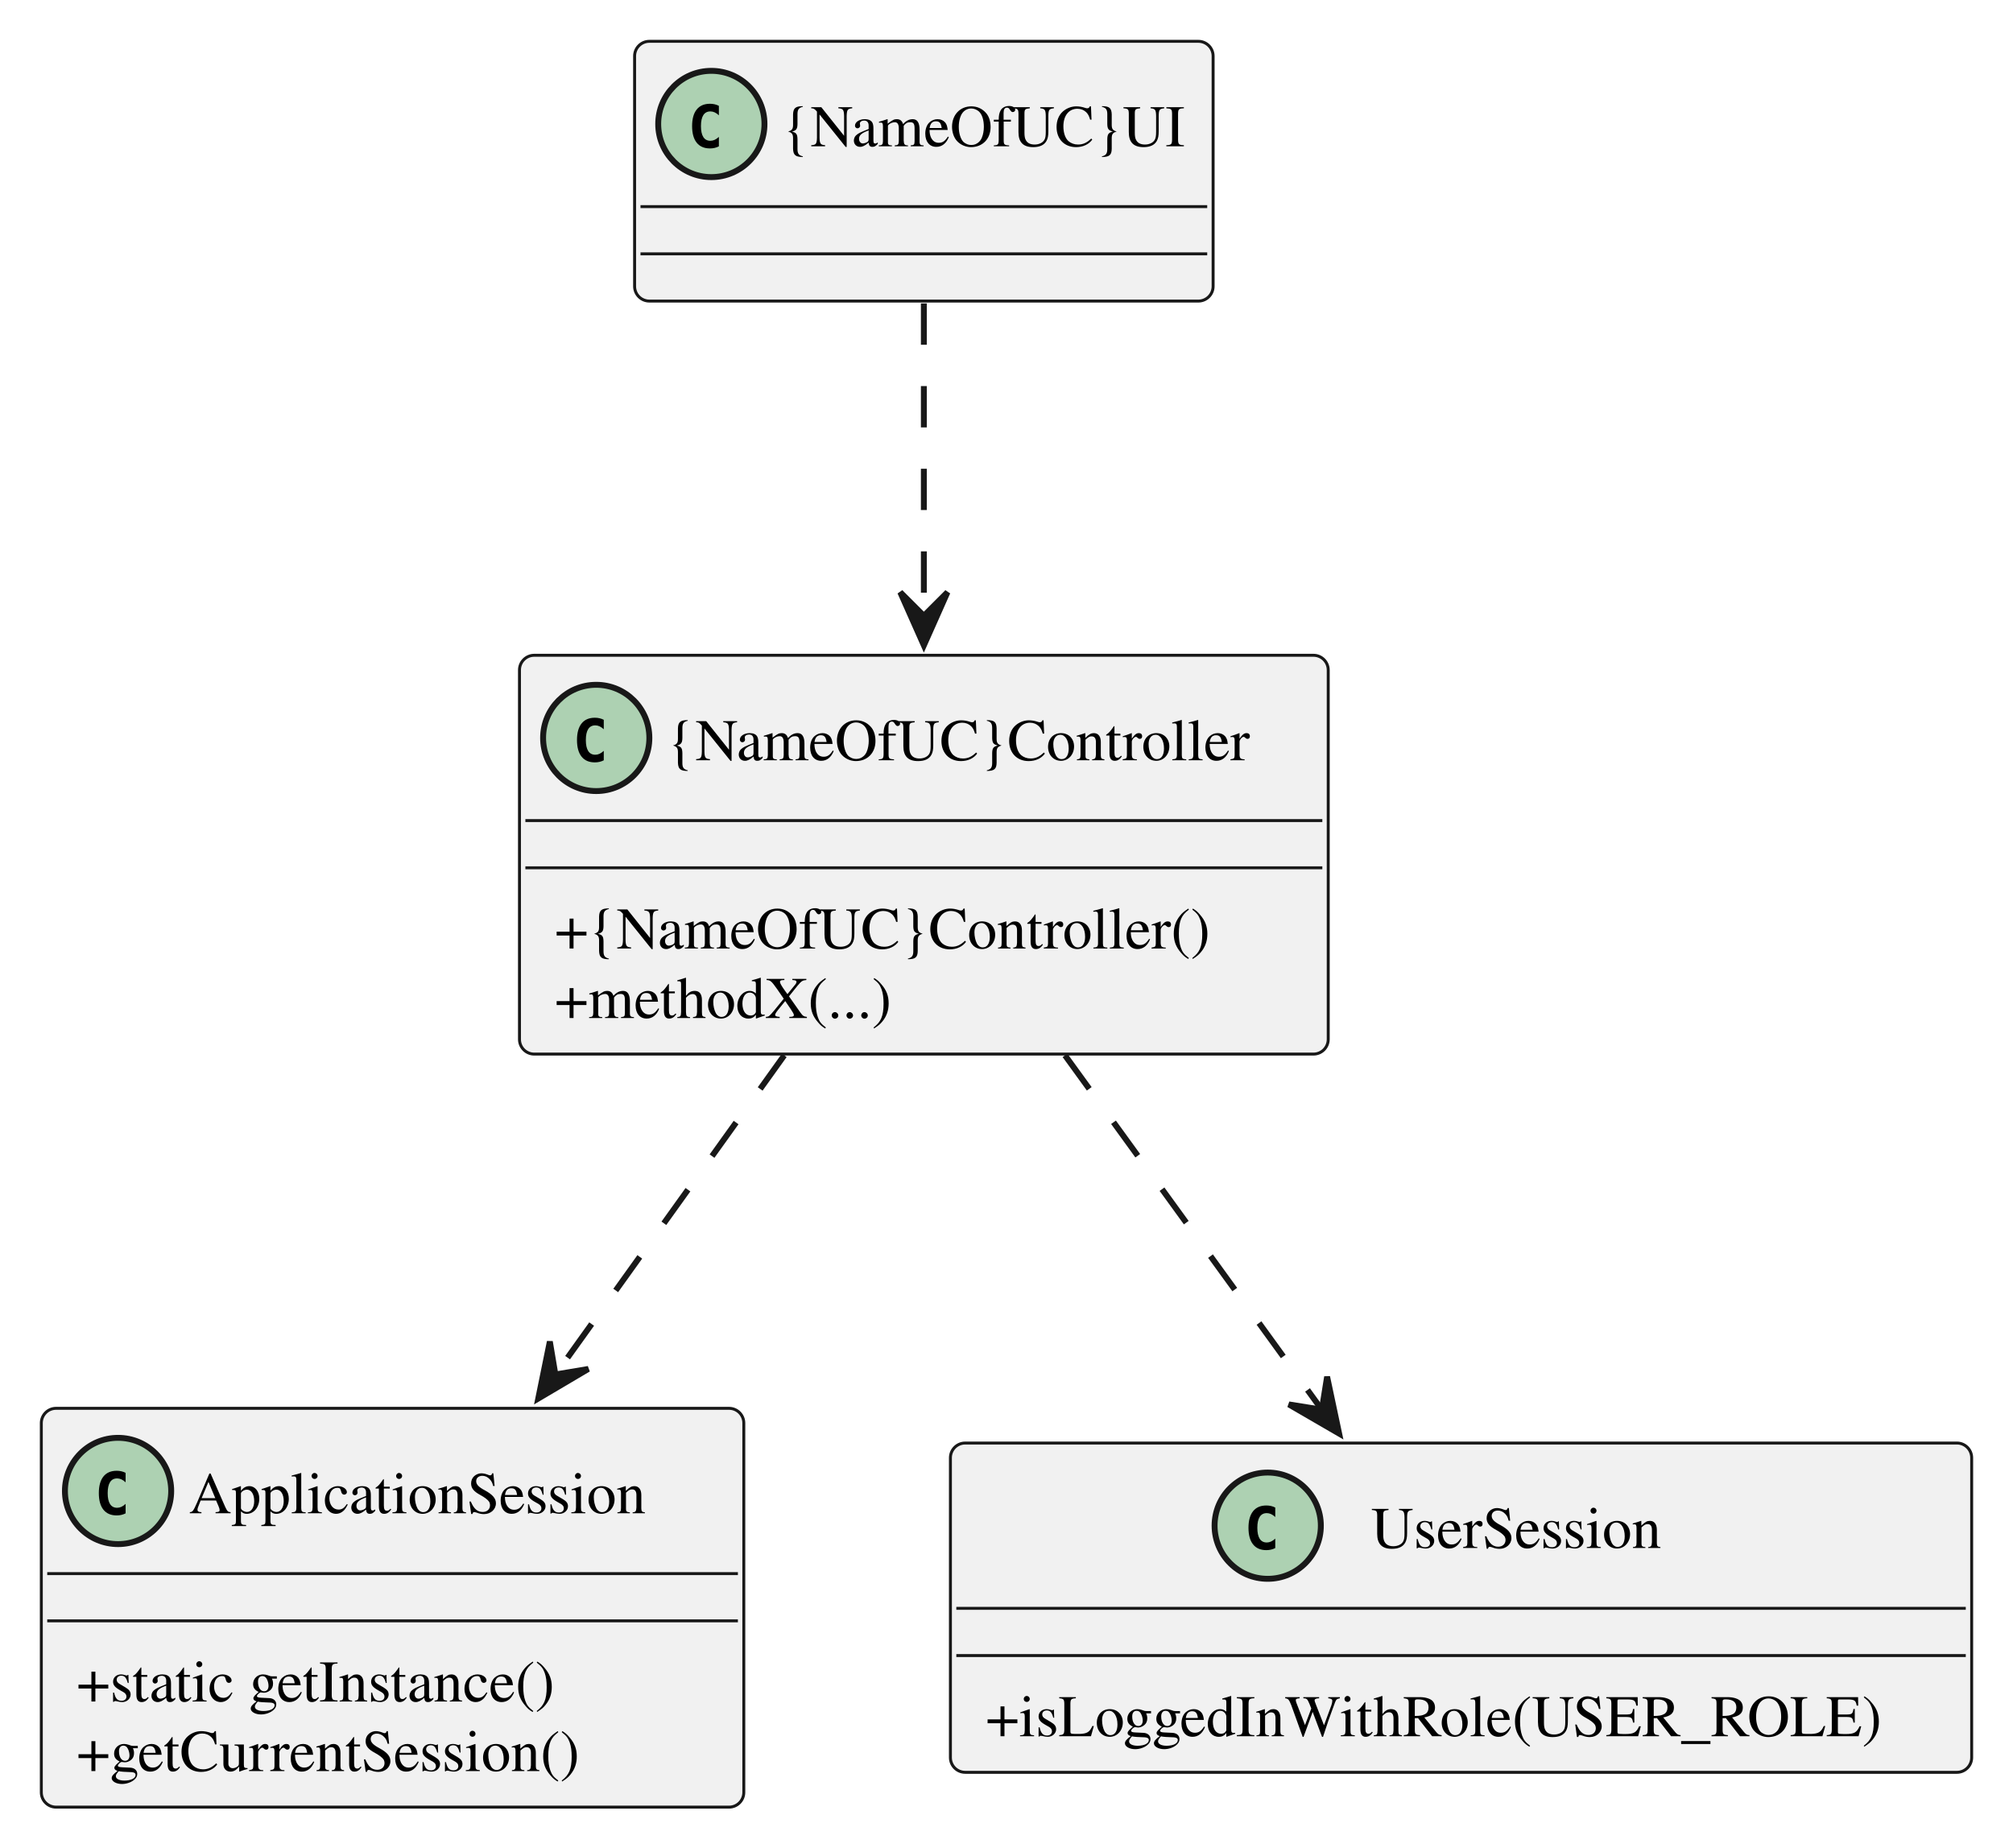
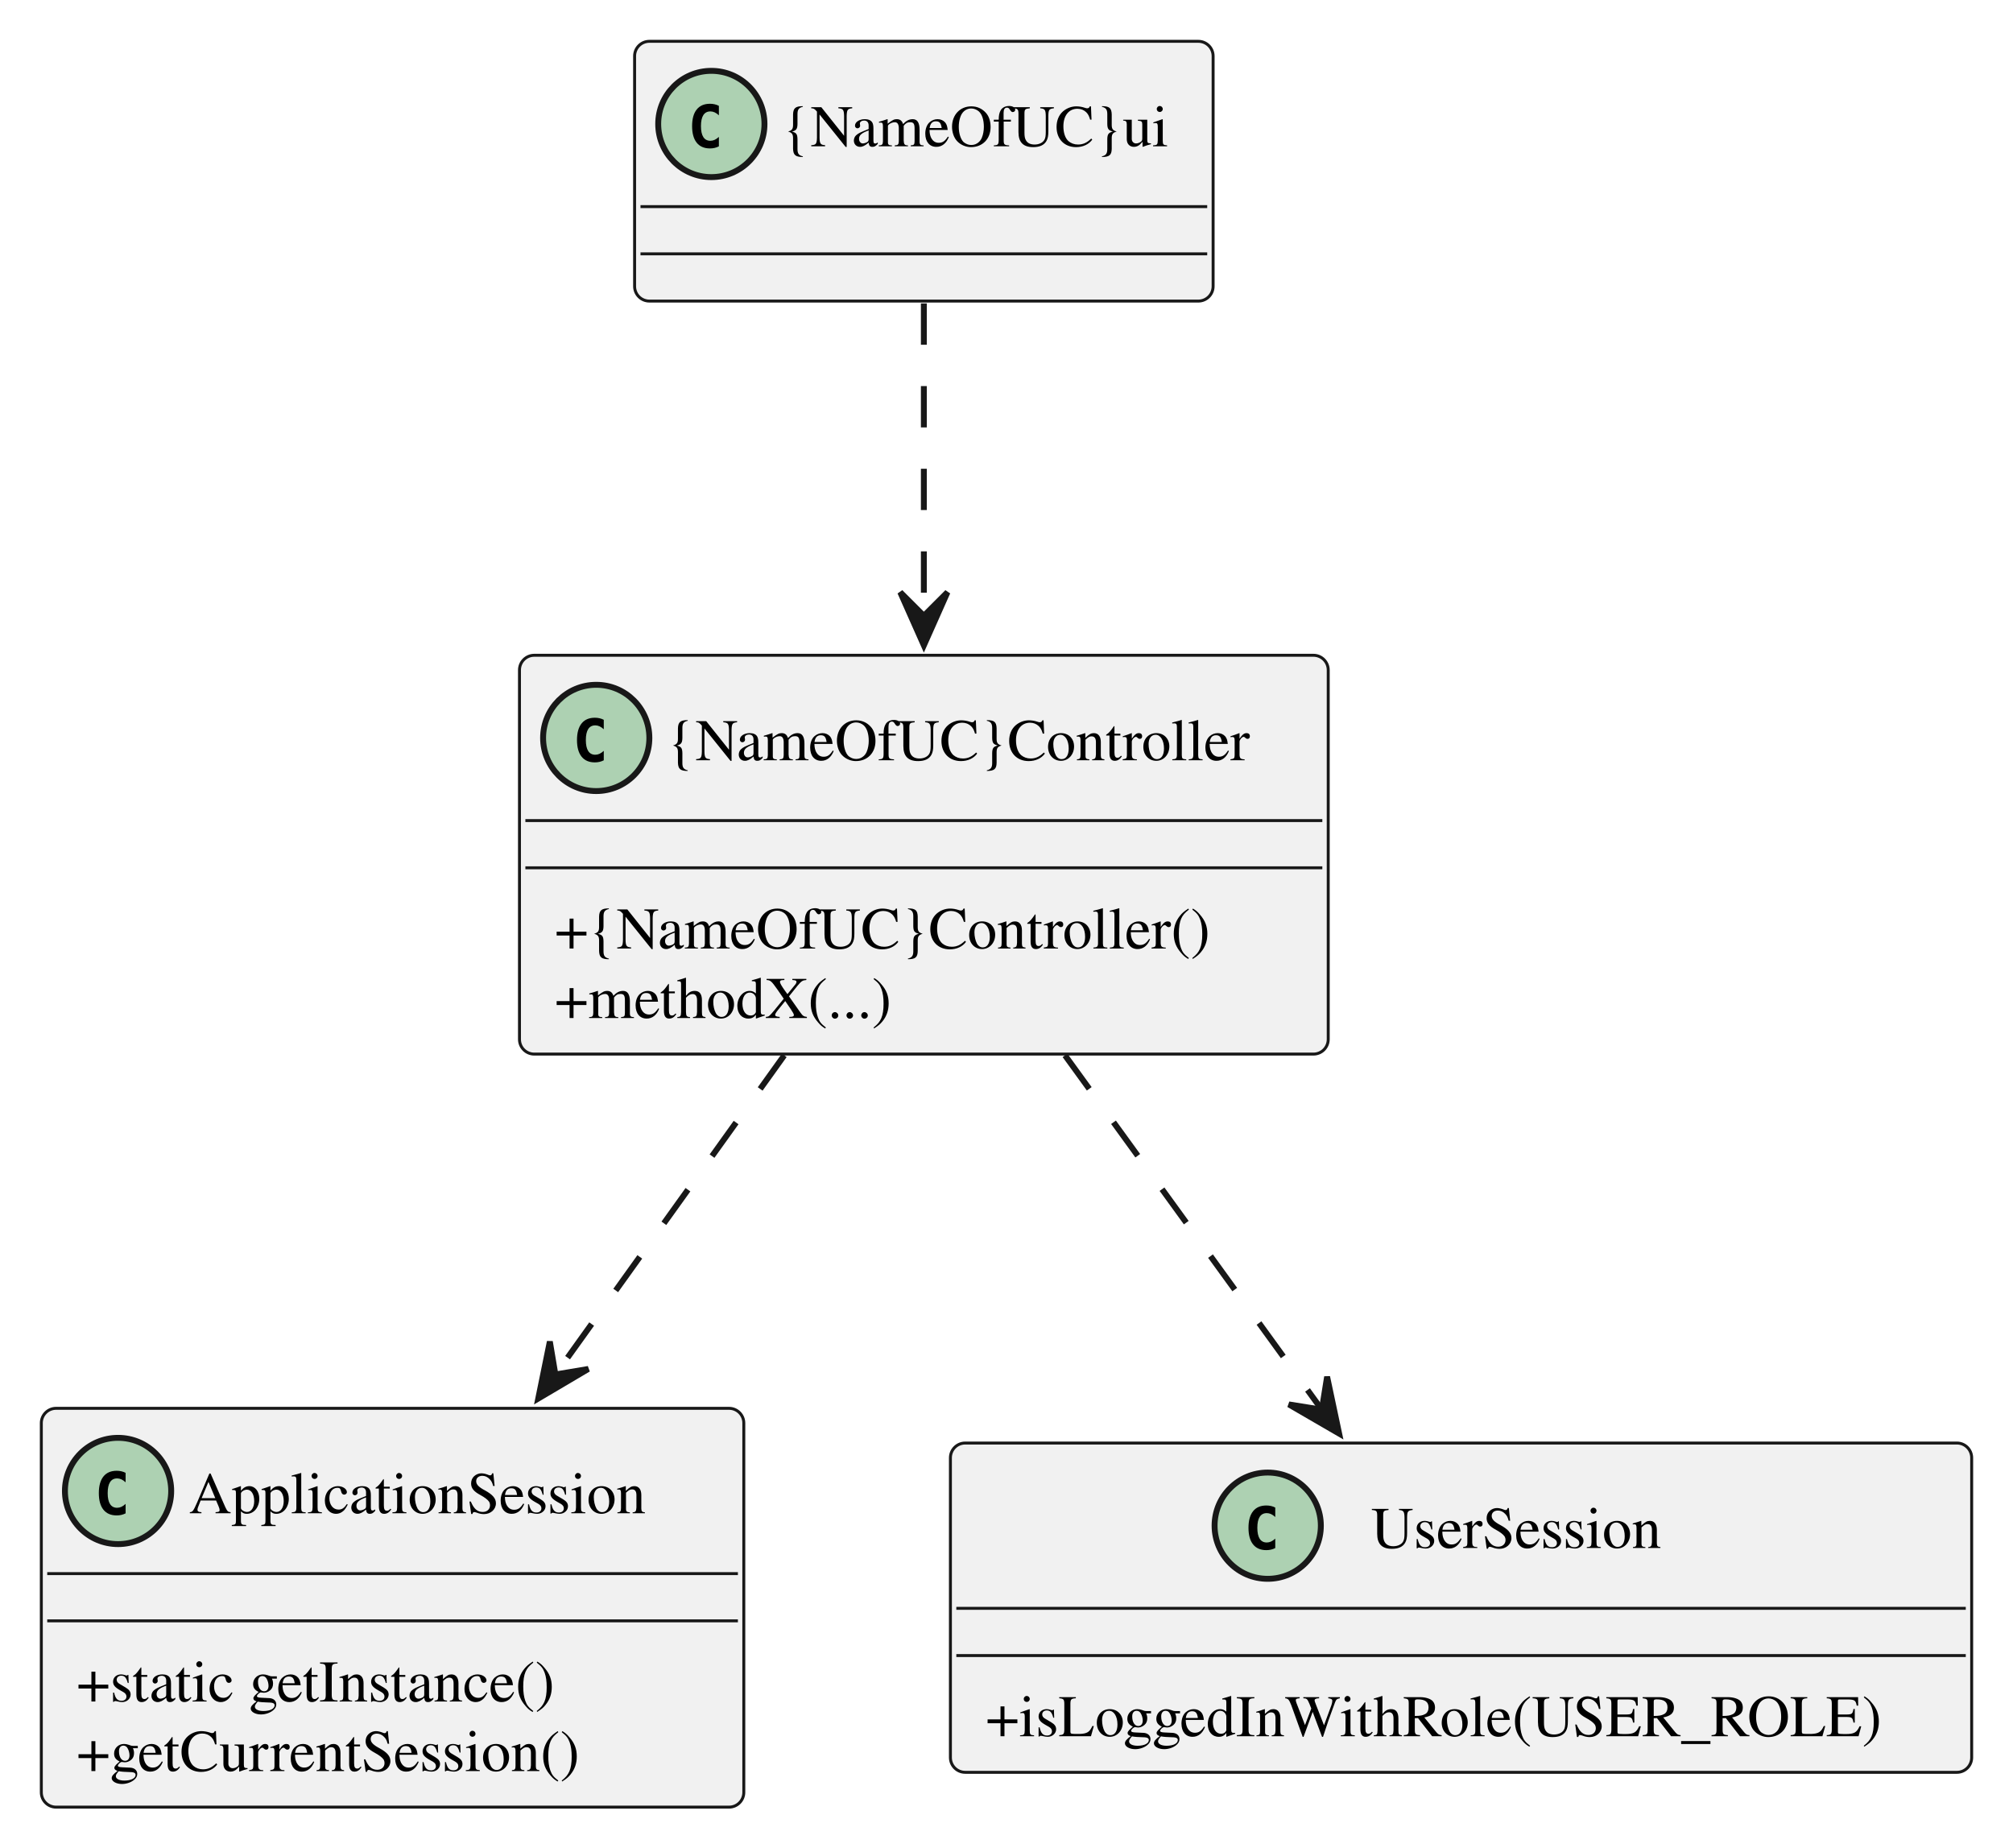
<svg xmlns="http://www.w3.org/2000/svg" contentStyleType="text/css" height="313px" preserveAspectRatio="none" style="width:341px;height:313px;background:#FFFFFF;" version="1.1" viewBox="0 0 341 313" width="341px" zoomAndPan="magnify">
  <defs />
  <g>
    <g id="elem_ApplicationSession">
      <rect codeLine="3" fill="#F1F1F1" height="67.555" id="ApplicationSession" rx="2.5" ry="2.5" style="stroke:#181818;stroke-width:0.5;" width="119" x="7" y="238.56" />
      <ellipse cx="20" cy="252.56" fill="#ADD1B2" rx="9" ry="9" style="stroke:#181818;stroke-width:1.0;" />
      <path d="M21.278,256.35 Q20.936,256.526 20.561,256.614 Q20.185,256.702 19.77,256.702 Q18.295,256.702 17.519,255.73 Q16.742,254.758 16.742,252.922 Q16.742,251.082 17.519,250.11 Q18.295,249.138 19.77,249.138 Q20.185,249.138 20.565,249.226 Q20.946,249.314 21.278,249.49 L21.278,251.091 Q20.907,250.75 20.558,250.591 Q20.209,250.432 19.838,250.432 Q19.047,250.432 18.644,251.06 Q18.241,251.687 18.241,252.922 Q18.241,254.153 18.644,254.78 Q19.047,255.408 19.838,255.408 Q20.209,255.408 20.558,255.249 Q20.907,255.09 21.278,254.749 Z " fill="#000000" />
      <text fill="#000000" font-family="Times" font-size="10" lengthAdjust="spacing" textLength="91" x="32" y="256.339">ApplicationSession</text>
      <line style="stroke:#181818;stroke-width:0.5;" x1="8" x2="125" y1="266.56" y2="266.56" />
      <line style="stroke:#181818;stroke-width:0.5;" x1="8" x2="125" y1="274.56" y2="274.56" />
      <text fill="#000000" font-family="Times" font-size="10" lengthAdjust="spacing" textLength="101" x="13" y="288.228">+static getInstance()</text>
      <text fill="#000000" font-family="Times" font-size="10" lengthAdjust="spacing" textLength="103" x="13" y="300.005">+getCurrentSession()</text>
    </g>
    <g id="elem_UserSession">
      <rect codeLine="9" fill="#F1F1F1" height="55.777" id="UserSession" rx="2.5" ry="2.5" style="stroke:#181818;stroke-width:0.5;" width="173" x="161" y="244.44" />
      <ellipse cx="214.75" cy="258.44" fill="#ADD1B2" rx="9" ry="9" style="stroke:#181818;stroke-width:1.0;" />
      <path d="M216.028,262.23 Q215.686,262.406 215.31,262.494 Q214.935,262.582 214.519,262.582 Q213.045,262.582 212.269,261.61 Q211.492,260.638 211.492,258.802 Q211.492,256.962 212.269,255.99 Q213.045,255.018 214.519,255.018 Q214.935,255.018 215.315,255.106 Q215.696,255.194 216.028,255.37 L216.028,256.971 Q215.657,256.63 215.308,256.471 Q214.959,256.312 214.588,256.312 Q213.797,256.312 213.394,256.94 Q212.991,257.567 212.991,258.802 Q212.991,260.033 213.394,260.66 Q213.797,261.288 214.588,261.288 Q214.959,261.288 215.308,261.129 Q215.657,260.97 216.028,260.628 Z " fill="#000000" />
      <text fill="#000000" font-family="Times" font-size="10" lengthAdjust="spacing" textLength="58" x="232.25" y="262.219">UserSession</text>
      <line style="stroke:#181818;stroke-width:0.5;" x1="162" x2="333" y1="272.44" y2="272.44" />
      <line style="stroke:#181818;stroke-width:0.5;" x1="162" x2="333" y1="280.44" y2="280.44" />
      <text fill="#000000" font-family="Times" font-size="10" lengthAdjust="spacing" textLength="161" x="167" y="294.108">+isLoggedInWithRole(USER_ROLE)</text>
    </g>
    <g id="elem_{NameOfUC}Controller">
      <rect codeLine="14" fill="#F1F1F1" height="67.555" id="{NameOfUC}Controller" rx="2.5" ry="2.5" style="stroke:#181818;stroke-width:0.5;" width="137" x="88" y="111" />
      <ellipse cx="101" cy="125" fill="#ADD1B2" rx="9" ry="9" style="stroke:#181818;stroke-width:1.0;" />
      <path d="M102.278,128.79 Q101.936,128.966 101.561,129.054 Q101.185,129.142 100.769,129.142 Q99.295,129.142 98.519,128.17 Q97.742,127.198 97.742,125.362 Q97.742,123.522 98.519,122.55 Q99.295,121.578 100.769,121.578 Q101.185,121.578 101.565,121.666 Q101.946,121.754 102.278,121.93 L102.278,123.531 Q101.907,123.189 101.558,123.031 Q101.209,122.872 100.838,122.872 Q100.047,122.872 99.644,123.499 Q99.241,124.127 99.241,125.362 Q99.241,126.593 99.644,127.22 Q100.047,127.848 100.838,127.848 Q101.209,127.848 101.558,127.689 Q101.907,127.53 102.278,127.189 Z " fill="#000000" />
      <text fill="#000000" font-family="Times" font-size="10" lengthAdjust="spacing" textLength="109" x="113" y="128.779">{NameOfUC}Controller</text>
      <line style="stroke:#181818;stroke-width:0.5;" x1="89" x2="224" y1="139" y2="139" />
      <line style="stroke:#181818;stroke-width:0.5;" x1="89" x2="224" y1="147" y2="147" />
      <text fill="#000000" font-family="Times" font-size="10" lengthAdjust="spacing" textLength="123" x="94" y="160.668">+{NameOfUC}Controller()</text>
      <text fill="#000000" font-family="Times" font-size="10" lengthAdjust="spacing" textLength="66" x="94" y="172.445">+methodX(...)</text>
    </g>
-     <g id="elem_{NameOfUC}UI">
-       <rect codeLine="19" fill="#F1F1F1" height="44" id="{NameOfUC}UI" rx="2.5" ry="2.5" style="stroke:#181818;stroke-width:0.5;" width="98" x="107.5" y="7" />
+     <g id="elem_{NameOfUC}ui">
+       <rect codeLine="19" fill="#F1F1F1" height="44" id="{NameOfUC}ui" rx="2.5" ry="2.5" style="stroke:#181818;stroke-width:0.5;" width="98" x="107.5" y="7" />
      <ellipse cx="120.5" cy="21" fill="#ADD1B2" rx="9" ry="9" style="stroke:#181818;stroke-width:1.0;" />
      <path d="M121.778,24.79 Q121.436,24.966 121.061,25.054 Q120.685,25.142 120.269,25.142 Q118.795,25.142 118.019,24.17 Q117.242,23.198 117.242,21.362 Q117.242,19.521 118.019,18.55 Q118.795,17.578 120.269,17.578 Q120.685,17.578 121.065,17.666 Q121.446,17.754 121.778,17.93 L121.778,19.531 Q121.407,19.189 121.058,19.031 Q120.709,18.872 120.338,18.872 Q119.547,18.872 119.144,19.5 Q118.741,20.127 118.741,21.362 Q118.741,22.593 119.144,23.22 Q119.547,23.848 120.338,23.848 Q120.709,23.848 121.058,23.689 Q121.407,23.53 121.778,23.189 Z " fill="#000000" />
-       <text fill="#000000" font-family="Times" font-size="10" lengthAdjust="spacing" textLength="70" x="132.5" y="24.779">{NameOfUC}UI</text>
+       <text fill="#000000" font-family="Times" font-size="10" lengthAdjust="spacing" textLength="70" x="132.5" y="24.779">{NameOfUC}ui</text>
      <line style="stroke:#181818;stroke-width:0.5;" x1="108.5" x2="204.5" y1="35" y2="35" />
      <line style="stroke:#181818;stroke-width:0.5;" x1="108.5" x2="204.5" y1="43" y2="43" />
    </g>
    <g id="link_{NameOfUC}UI_{NameOfUC}Controller">
-       <path codeLine="22" d="M156.5,51.4 C156.5,66.31 156.5,86.63 156.5,104.41 " fill="none" id="{NameOfUC}UI-to-{NameOfUC}Controller" style="stroke:#181818;stroke-width:1.0;stroke-dasharray:7.0,7.0;" />
+       <path codeLine="22" d="M156.5,51.4 C156.5,66.31 156.5,86.63 156.5,104.41 " fill="none" id="{NameOfUC}ui-to-{NameOfUC}Controller" style="stroke:#181818;stroke-width:1.0;stroke-dasharray:7.0,7.0;" />
      <polygon fill="#181818" points="156.5,109.32,160.5,100.32,156.5,104.32,152.5,100.32,156.5,109.32" style="stroke:#181818;stroke-width:1.0;" />
    </g>
    <g id="link_{NameOfUC}Controller_ApplicationSession">
      <path codeLine="23" d="M132.85,178.77 C120.96,195.36 106.47,215.57 94.08,232.86 " fill="none" id="{NameOfUC}Controller-to-ApplicationSession" style="stroke:#181818;stroke-width:1.0;stroke-dasharray:7.0,7.0;" />
      <polygon fill="#181818" points="91.18,236.9,99.659,231.89,94.081,232.827,93.143,227.249,91.18,236.9" style="stroke:#181818;stroke-width:1.0;" />
    </g>
    <g id="link_{NameOfUC}Controller_UserSession">
      <path codeLine="24" d="M180.41,178.77 C193.89,197.36 210.65,220.5 224.06,238.99 " fill="none" id="{NameOfUC}Controller-to-UserSession" style="stroke:#181818;stroke-width:1.0;stroke-dasharray:7.0,7.0;" />
      <polygon fill="#181818" points="226.85,242.84,224.81,233.205,223.917,238.791,218.331,237.898,226.85,242.84" style="stroke:#181818;stroke-width:1.0;" />
    </g>
  </g>
</svg>
